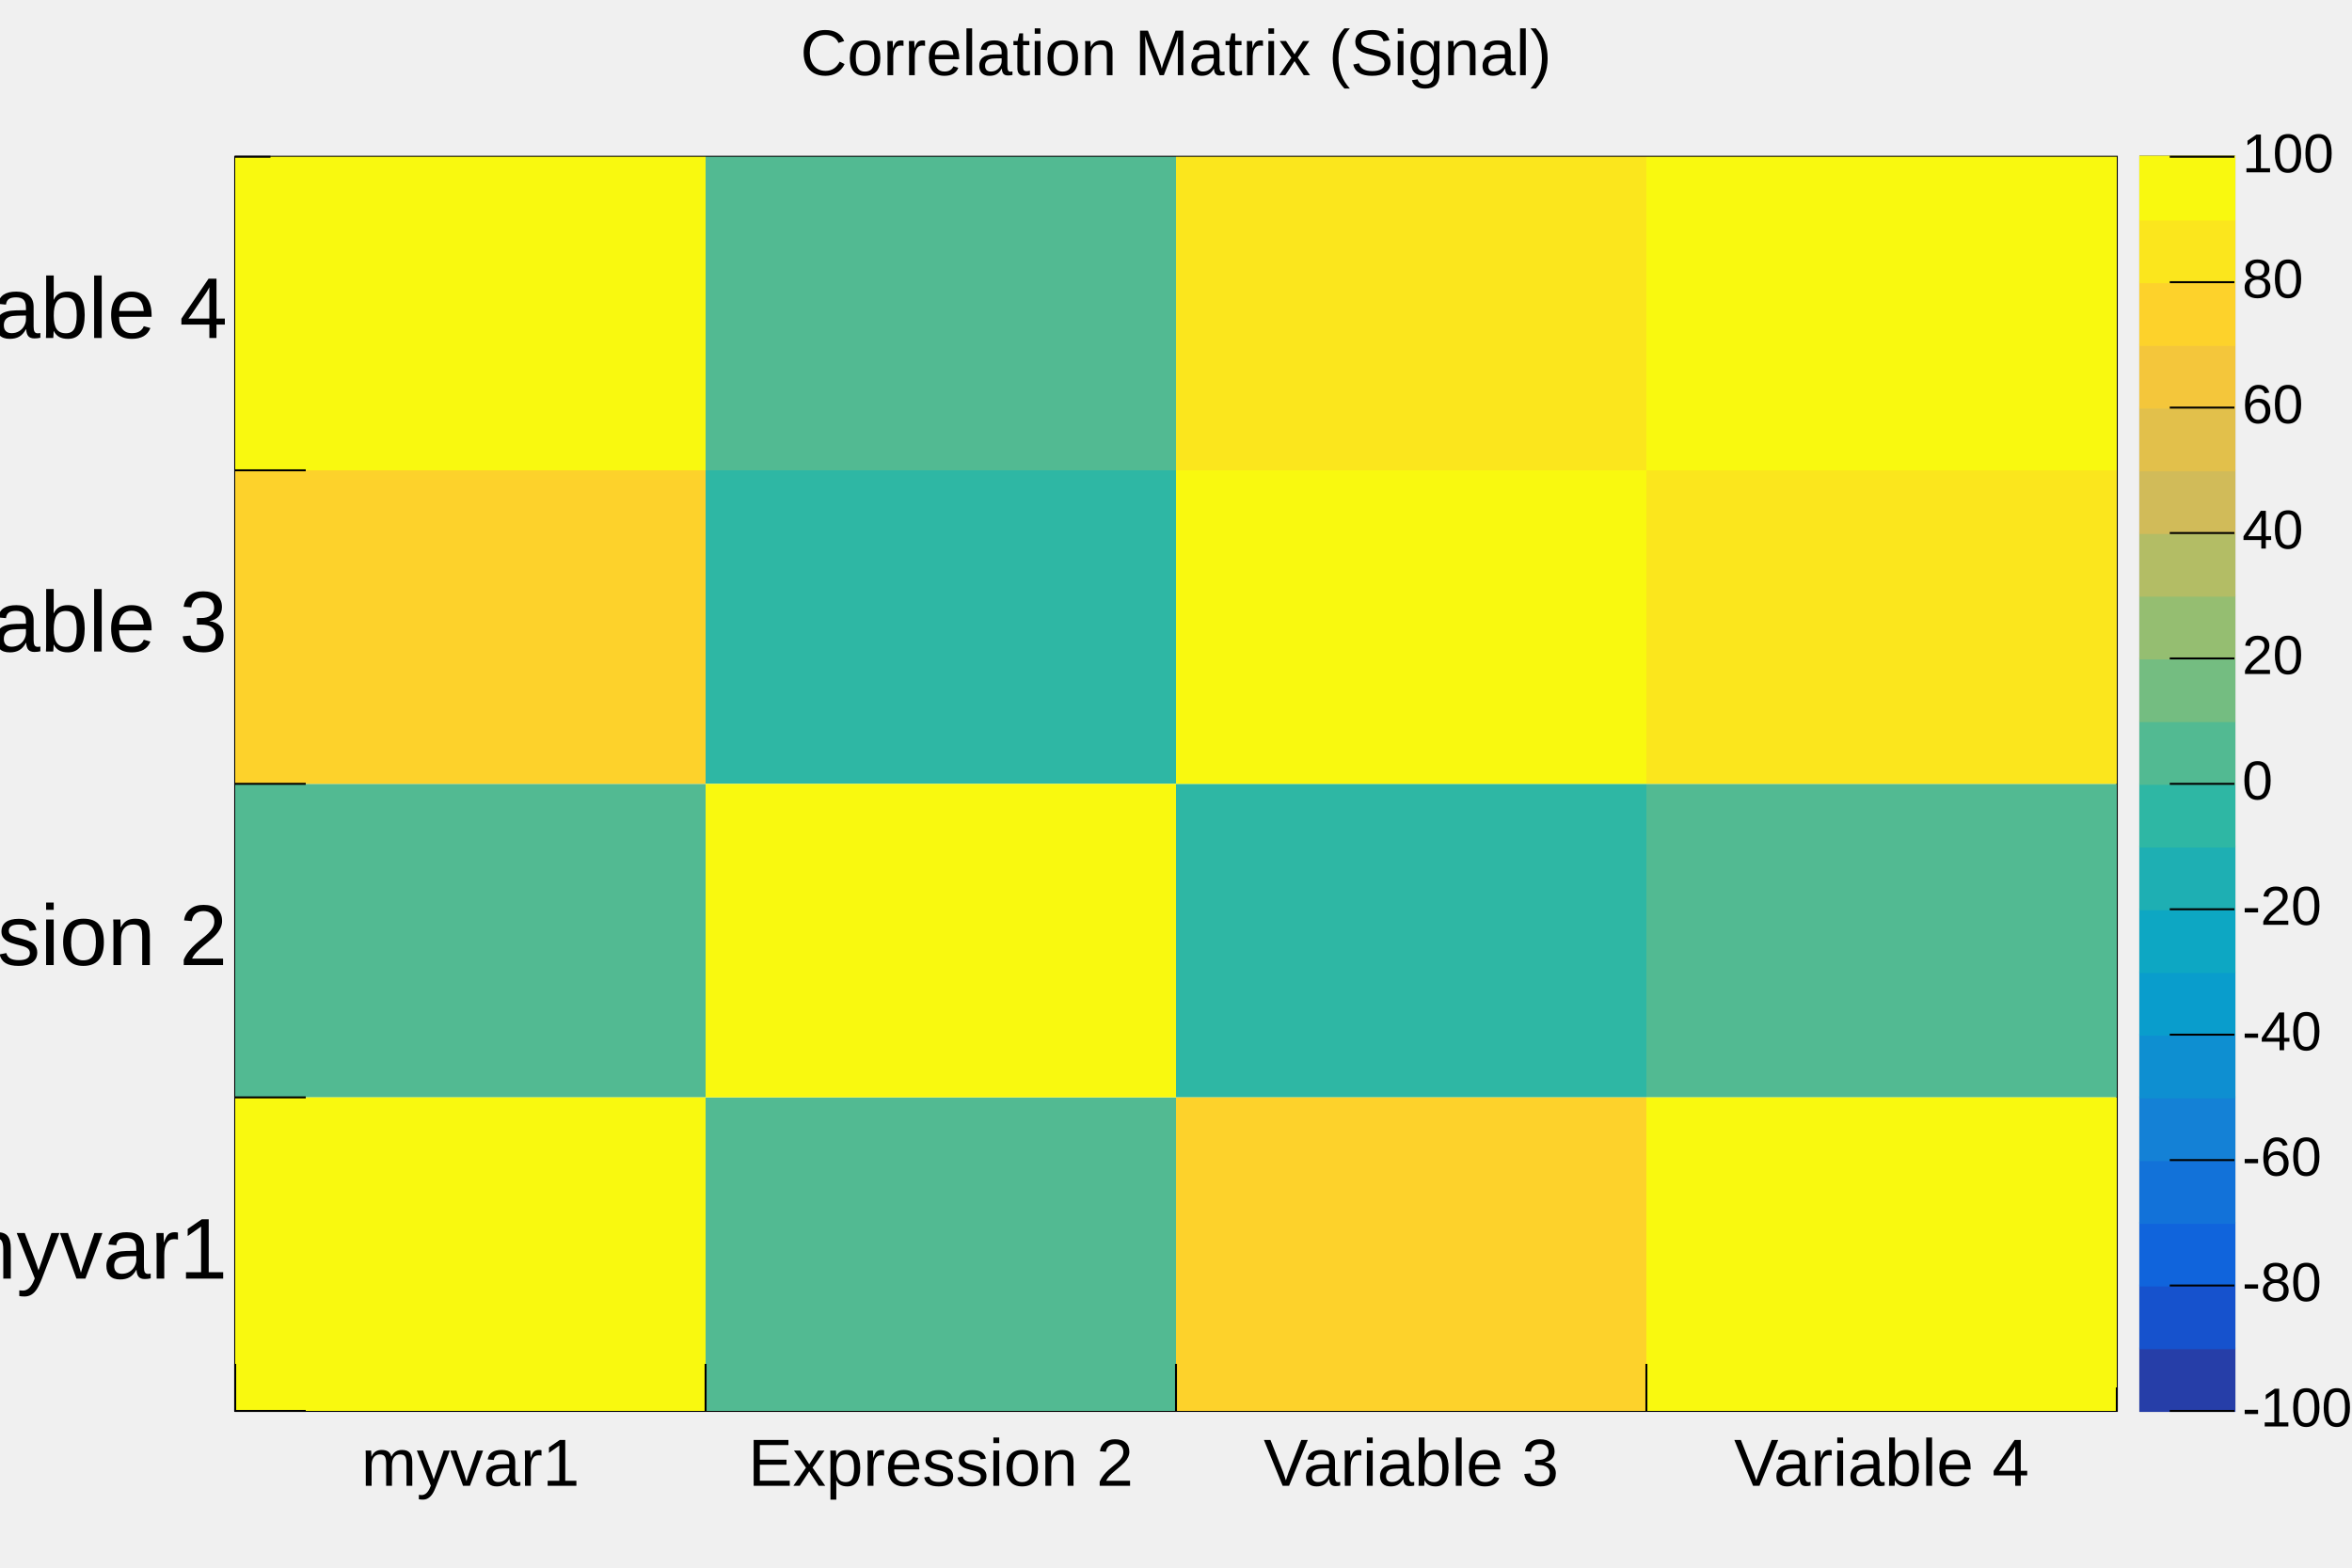
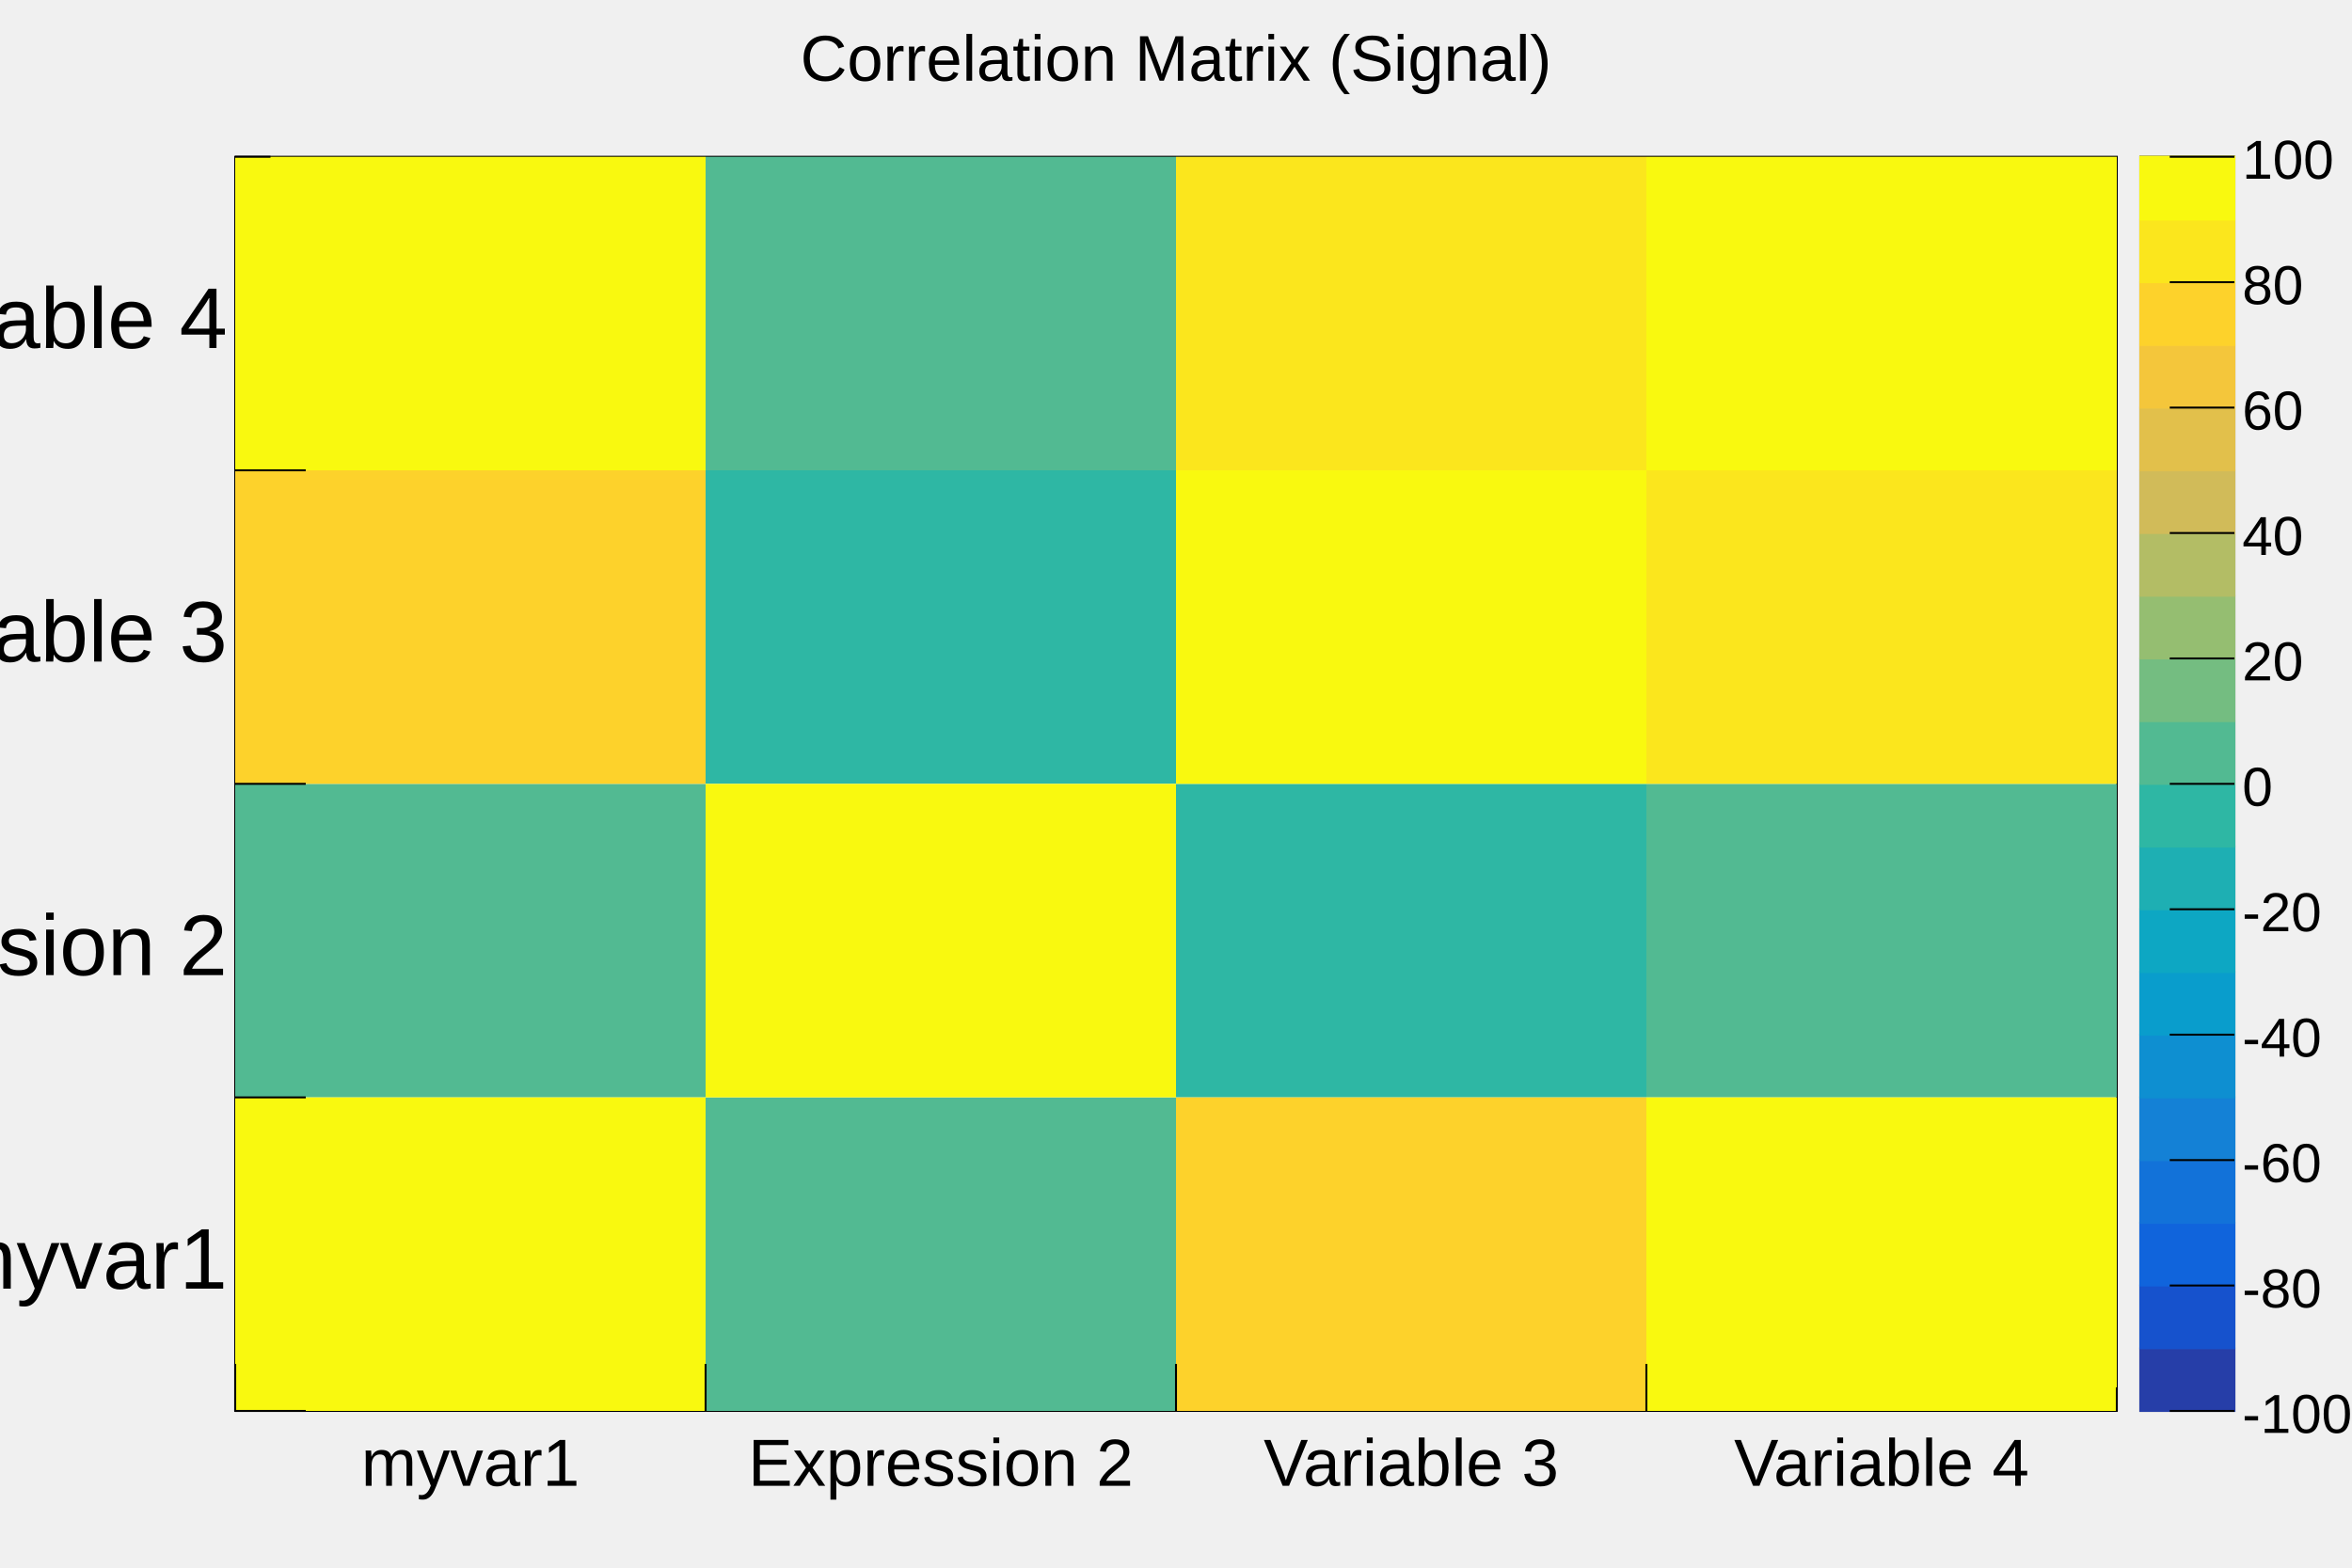
<svg xmlns="http://www.w3.org/2000/svg" viewBox="0 0 1200 800" preserveAspectRatio="none" width="1200" height="800">
  <rect x="0" y="0" width="1200" height="800" style="fill: none;" />
  <g>
    <g transform="translate(120,80)">
      <rect x="0" y="0" width="960" height="640" style="fill: white; stroke: black; stroke-width: 1;" />
      <svg x="0" y="0" overflow="hidden" width="960" height="640" viewBox="0 0 960 640">
        <g objname="CorrelationMatrixSignal" objtype="TH2F">
          <path palette-index="127" fill="rgb(46,183,164)" d="M240,160v160h240v-160zM480,320v160h240v-160z" />
          <path palette-index="140" fill="rgb(82,186,146)" d="M0,320v160h240v-160zM240,480v160h240v-160zM240,0v160h240v-160zM720,320v160h240v-160z" />
          <path palette-index="229" fill="rgb(253,210,43)" d="M0,160v160h240v-160zM480,480v160h240v-160z" />
          <path palette-index="242" fill="rgb(251,230,29)" d="M480,0v160h240v-160zM720,160v160h240v-160z" />
          <path palette-index="254" fill="rgb(249,249,15)" d="M0,480v160h240v-160zM0,0v160h240v-160zM240,320v160h240v-160zM480,160v160h240v-160zM720,480v160h240v-160zM720,0v160h240v-160z" />
        </g>
      </svg>
      <g>
        <g transform="translate(0,640)">
          <path d="M0,-24v24m240,-24v24m240,-24v24m240,-24v24m240,-12v12" style="stroke: black; stroke-width: 1;" />
          <g font-family="Arial" font-size="34" space="preserve">
-             <text text-anchor="middle" x="0" y="0" fill="black" transform="translate(120,11)" dy=".8em">myvar1</text>
-             <text text-anchor="middle" x="0" y="0" fill="black" transform="translate(360,11)" dy=".8em">Expression 2</text>
-             <text text-anchor="middle" x="0" y="0" fill="black" transform="translate(600,11)" dy=".8em">Variable 3</text>
-             <text text-anchor="middle" x="0" y="0" fill="black" transform="translate(840,11)" dy=".8em">Variable 4</text>
+             <text fill="black" text-anchor="middle" dy=".8em" transform="translate(120,11)">myvar1</text>
+             <text fill="black" text-anchor="middle" dy=".8em" transform="translate(360,11)">Expression 2</text>
+             <text fill="black" text-anchor="middle" dy=".8em" transform="translate(600,11)">Variable 3</text>
+             <text fill="black" text-anchor="middle" dy=".8em" transform="translate(840,11)">Variable 4</text>
          </g>
        </g>
        <g>
          <path d="M36,640h-36m36,-160h-36m36,-160h-36m36,-160h-36m18,-160h-18" style="stroke: black; stroke-width: 1;" />
          <g font-family="Arial" font-size="44" space="preserve">
-             <text text-anchor="end" x="0" y="0" fill="black" transform="translate(-4,560)" dominant-baseline="middle">myvar1</text>
-             <text text-anchor="end" x="0" y="0" fill="black" transform="translate(-4,400)" dominant-baseline="middle">Expression 2</text>
-             <text text-anchor="end" x="0" y="0" fill="black" transform="translate(-4,240)" dominant-baseline="middle">Variable 3</text>
-             <text text-anchor="end" x="0" y="0" fill="black" transform="translate(-4,80)" dominant-baseline="middle">Variable 4</text>
+             <text fill="black" text-anchor="end" dy=".4em" transform="translate(-4,560)">myvar1</text>
+             <text fill="black" text-anchor="end" dy=".4em" transform="translate(-4,400)">Expression 2</text>
+             <text fill="black" text-anchor="end" dy=".4em" transform="translate(-4,240)">Variable 3</text>
+             <text fill="black" text-anchor="end" dy=".4em" transform="translate(-4,80)">Variable 4</text>
          </g>
        </g>
      </g>
    </g>
    <g objname="TPave" objtype="TPaletteAxis" transform="translate(1092,80)">
      <path d="M0,0h48v640h-48z" style="fill: none; stroke: black; stroke-width: 1;" />
      <rect x="0" y="608" width="48" height="32" style="fill: rgb(38,62,168); stroke: rgb(38,62,168);" />
      <rect x="0" y="576" width="48" height="32" style="fill: rgb(22,82,205); stroke: rgb(22,82,205);" />
      <rect x="0" y="544" width="48" height="32" style="fill: rgb(16,100,220); stroke: rgb(16,100,220);" />
      <rect x="0" y="512" width="48" height="32" style="fill: rgb(18,114,217); stroke: rgb(18,114,217);" />
      <rect x="0" y="480" width="48" height="32" style="fill: rgb(20,129,214); stroke: rgb(20,129,214);" />
      <rect x="0" y="448" width="48" height="32" style="fill: rgb(14,143,209); stroke: rgb(14,143,209);" />
      <rect x="0" y="416" width="48" height="32" style="fill: rgb(9,157,204); stroke: rgb(9,157,204);" />
      <rect x="0" y="384" width="48" height="32" style="fill: rgb(13,167,195); stroke: rgb(13,167,195);" />
      <rect x="0" y="352" width="48" height="32" style="fill: rgb(30,175,179); stroke: rgb(30,175,179);" />
      <rect x="0" y="320" width="48" height="32" style="fill: rgb(46,183,164); stroke: rgb(46,183,164);" />
      <rect x="0" y="288" width="48" height="32" style="fill: rgb(82,186,146); stroke: rgb(82,186,146);" />
      <rect x="0" y="256" width="48" height="32" style="fill: rgb(116,189,129); stroke: rgb(116,189,129);" />
      <rect x="0" y="224" width="48" height="32" style="fill: rgb(149,190,113); stroke: rgb(149,190,113);" />
      <rect x="0" y="192" width="48" height="32" style="fill: rgb(179,189,101); stroke: rgb(179,189,101);" />
      <rect x="0" y="160" width="48" height="32" style="fill: rgb(209,187,89); stroke: rgb(209,187,89);" />
      <rect x="0" y="128" width="48" height="32" style="fill: rgb(226,192,75); stroke: rgb(226,192,75);" />
      <rect x="0" y="96" width="48" height="32" style="fill: rgb(244,198,59); stroke: rgb(244,198,59);" />
      <rect x="0" y="64" width="48" height="32" style="fill: rgb(253,210,43); stroke: rgb(253,210,43);" />
      <rect x="0" y="32" width="48" height="32" style="fill: rgb(251,230,29); stroke: rgb(251,230,29);" />
      <rect x="0" y="0" width="48" height="32" style="fill: rgb(249,249,15); stroke: rgb(249,249,15);" />
      <g transform="translate(48, 0)">
        <path d="M0,640h-33m33,-64h-33m33,-64h-33m33,-64h-33m33,-64h-33m33,-64h-33m33,-64h-33m33,-64h-33m33,-64h-33m33,-64h-33m33,-64h-33" style="stroke: black; stroke-width: 1;" />
        <g font-family="Arial" font-size="28" space="preserve">
-           <text text-anchor="start" x="0" y="0" fill="black" transform="translate(4,640)" dominant-baseline="middle">-100</text>
-           <text text-anchor="start" x="0" y="0" fill="black" transform="translate(4,576)" dominant-baseline="middle">-80</text>
-           <text text-anchor="start" x="0" y="0" fill="black" transform="translate(4,512)" dominant-baseline="middle">-60</text>
-           <text text-anchor="start" x="0" y="0" fill="black" transform="translate(4,448)" dominant-baseline="middle">-40</text>
-           <text text-anchor="start" x="0" y="0" fill="black" transform="translate(4,384)" dominant-baseline="middle">-20</text>
-           <text text-anchor="start" x="0" y="0" fill="black" transform="translate(4,320)" dominant-baseline="middle">0</text>
-           <text text-anchor="start" x="0" y="0" fill="black" transform="translate(4,256)" dominant-baseline="middle">20</text>
-           <text text-anchor="start" x="0" y="0" fill="black" transform="translate(4,192)" dominant-baseline="middle">40</text>
-           <text text-anchor="start" x="0" y="0" fill="black" transform="translate(4,128)" dominant-baseline="middle">60</text>
-           <text text-anchor="start" x="0" y="0" fill="black" transform="translate(4,64)" dominant-baseline="middle">80</text>
-           <text text-anchor="start" x="0" y="0" fill="black" transform="translate(4,0)" dominant-baseline="middle">100</text>
+           <text fill="black" text-anchor="start" dy=".4em" transform="translate(4,640)">-100</text>
+           <text fill="black" text-anchor="start" dy=".4em" transform="translate(4,576)">-80</text>
+           <text fill="black" text-anchor="start" dy=".4em" transform="translate(4,512)">-60</text>
+           <text fill="black" text-anchor="start" dy=".4em" transform="translate(4,448)">-40</text>
+           <text fill="black" text-anchor="start" dy=".4em" transform="translate(4,384)">-20</text>
+           <text fill="black" text-anchor="start" dy=".4em" transform="translate(4,320)">0</text>
+           <text fill="black" text-anchor="start" dy=".4em" transform="translate(4,256)">20</text>
+           <text fill="black" text-anchor="start" dy=".4em" transform="translate(4,192)">40</text>
+           <text fill="black" text-anchor="start" dy=".4em" transform="translate(4,128)">60</text>
+           <text fill="black" text-anchor="start" dy=".4em" transform="translate(4,64)">80</text>
+           <text fill="black" text-anchor="start" dy=".4em" transform="translate(4,0)">100</text>
        </g>
      </g>
    </g>
    <g objname="title" objtype="TPaveText" transform="translate(336,8)" font-family="Arial" font-size="33" space="preserve">
      <path d="M0,0h528v40h-528z" style="fill: none;" />
-       <text text-anchor="middle" x="0" y="0" fill="black" transform="translate(264,21)" dominant-baseline="middle" opacity="1">Correlation Matrix (Signal)</text>
+       <text fill="black" text-anchor="middle" dy=".4em" transform="translate(264,20)">Correlation Matrix (Signal)</text>
    </g>
  </g>
</svg>
